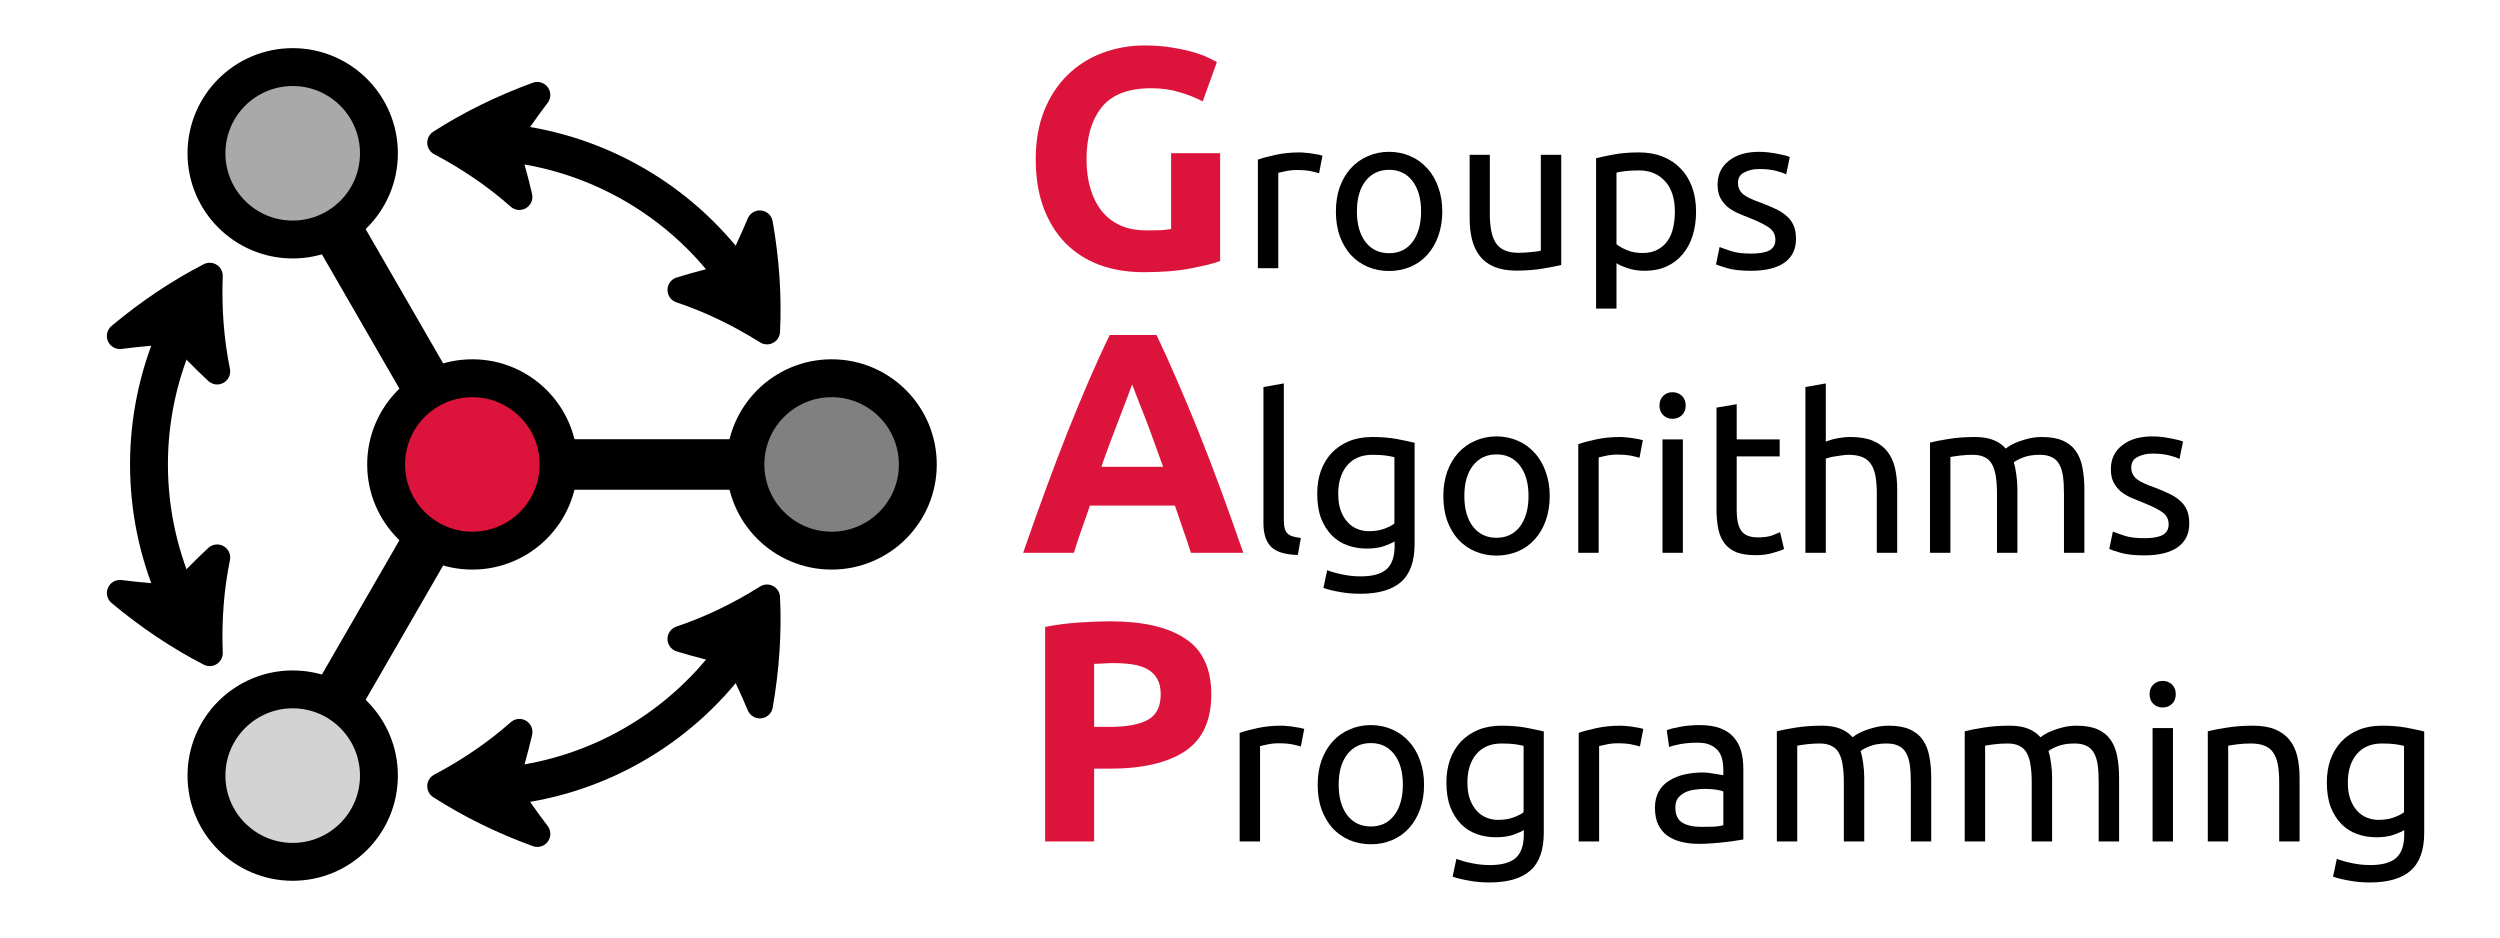
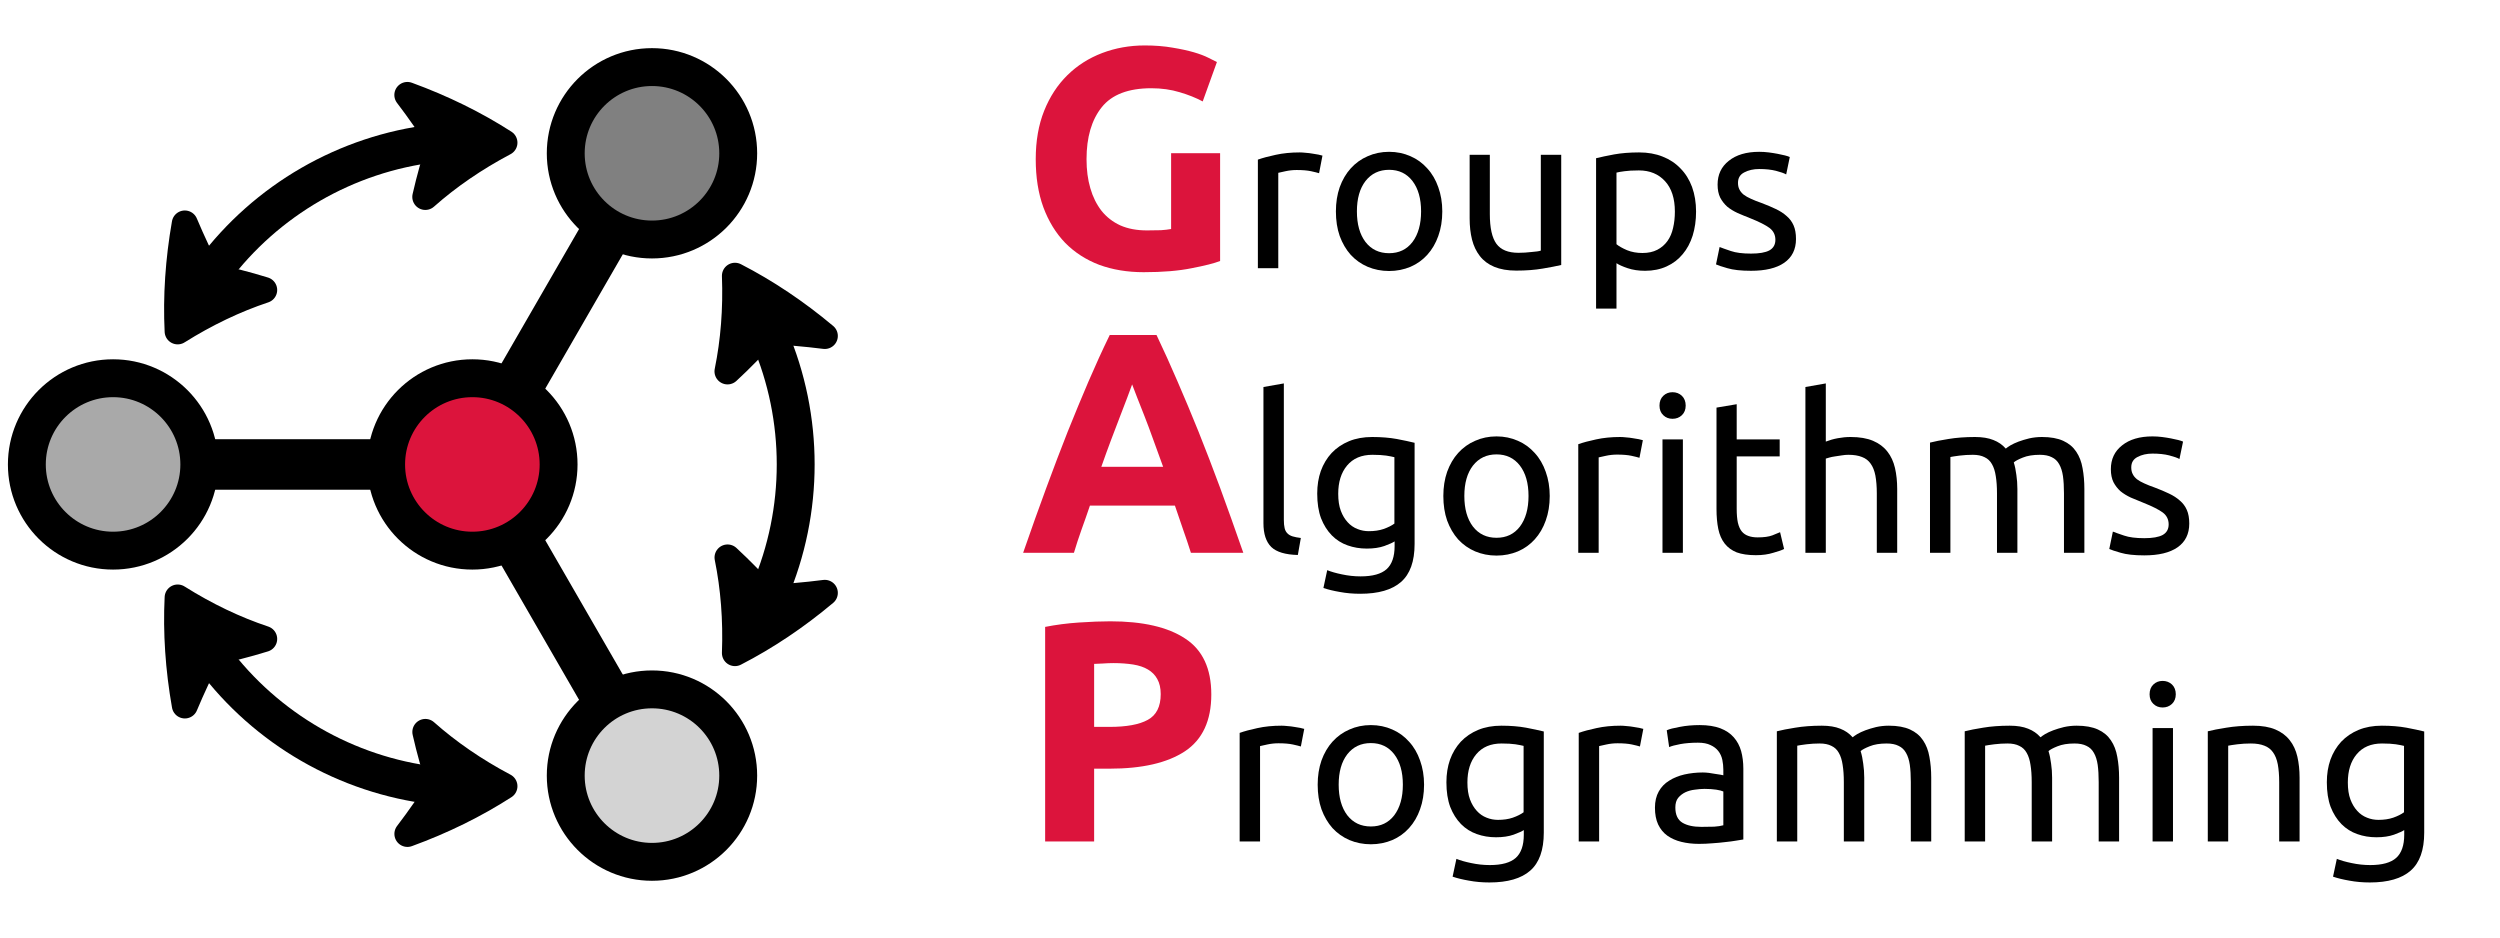
<svg xmlns="http://www.w3.org/2000/svg" xmlns:xlink="http://www.w3.org/1999/xlink" width="195.349pt" height="73.288pt" viewBox="0 0 195.349 73.288">
  <defs>
    <g>
      <g id="glyph-0-0">
        <path d="M 10.266 -14.062 C 8.473 -14.062 7.18 -13.566 6.391 -12.578 C 5.598 -11.586 5.203 -10.234 5.203 -8.516 C 5.203 -7.68 5.301 -6.926 5.5 -6.25 C 5.695 -5.57 5.988 -4.984 6.375 -4.484 C 6.77 -3.992 7.258 -3.613 7.844 -3.344 C 8.438 -3.082 9.129 -2.953 9.922 -2.953 C 10.348 -2.953 10.711 -2.957 11.016 -2.969 C 11.316 -2.988 11.582 -3.02 11.812 -3.062 L 11.812 -8.984 L 15.641 -8.984 L 15.641 -0.562 C 15.18 -0.383 14.441 -0.195 13.422 0 C 12.41 0.207 11.16 0.312 9.672 0.312 C 8.391 0.312 7.227 0.117 6.188 -0.266 C 5.156 -0.66 4.27 -1.234 3.531 -1.984 C 2.801 -2.742 2.234 -3.672 1.828 -4.766 C 1.43 -5.859 1.234 -7.109 1.234 -8.516 C 1.234 -9.941 1.453 -11.203 1.891 -12.297 C 2.328 -13.391 2.93 -14.316 3.703 -15.078 C 4.473 -15.836 5.379 -16.414 6.422 -16.812 C 7.461 -17.207 8.57 -17.406 9.75 -17.406 C 10.551 -17.406 11.273 -17.348 11.922 -17.234 C 12.566 -17.129 13.117 -17.008 13.578 -16.875 C 14.047 -16.738 14.43 -16.594 14.734 -16.438 C 15.035 -16.289 15.254 -16.18 15.391 -16.109 L 14.281 -13.031 C 13.758 -13.312 13.16 -13.551 12.484 -13.75 C 11.805 -13.957 11.066 -14.062 10.266 -14.062 Z M 10.266 -14.062 " />
      </g>
      <g id="glyph-0-1">
        <path d="M 13.359 0 C 13.172 -0.594 12.969 -1.195 12.75 -1.812 C 12.531 -2.438 12.316 -3.062 12.109 -3.688 L 5.469 -3.688 C 5.258 -3.062 5.039 -2.438 4.812 -1.812 C 4.594 -1.195 4.395 -0.594 4.219 0 L 0.25 0 C 0.883 -1.832 1.488 -3.523 2.062 -5.078 C 2.633 -6.629 3.191 -8.094 3.734 -9.469 C 4.285 -10.844 4.828 -12.148 5.359 -13.391 C 5.891 -14.629 6.441 -15.836 7.016 -17.016 L 10.672 -17.016 C 11.234 -15.836 11.781 -14.629 12.312 -13.391 C 12.852 -12.148 13.398 -10.844 13.953 -9.469 C 14.504 -8.094 15.066 -6.629 15.641 -5.078 C 16.211 -3.523 16.816 -1.832 17.453 0 Z M 8.766 -13.156 C 8.68 -12.906 8.555 -12.566 8.391 -12.141 C 8.234 -11.723 8.047 -11.234 7.828 -10.672 C 7.617 -10.117 7.383 -9.504 7.125 -8.828 C 6.875 -8.16 6.617 -7.457 6.359 -6.719 L 11.188 -6.719 C 10.926 -7.457 10.672 -8.16 10.422 -8.828 C 10.18 -9.504 9.953 -10.117 9.734 -10.672 C 9.516 -11.234 9.32 -11.723 9.156 -12.141 C 8.988 -12.566 8.859 -12.906 8.766 -13.156 Z M 8.766 -13.156 " />
      </g>
      <g id="glyph-0-2">
        <path d="M 7.062 -17.203 C 9.602 -17.203 11.551 -16.754 12.906 -15.859 C 14.27 -14.973 14.953 -13.516 14.953 -11.484 C 14.953 -9.441 14.266 -7.961 12.891 -7.047 C 11.516 -6.141 9.551 -5.688 7 -5.688 L 5.797 -5.688 L 5.797 0 L 1.969 0 L 1.969 -16.766 C 2.801 -16.93 3.68 -17.047 4.609 -17.109 C 5.547 -17.172 6.363 -17.203 7.062 -17.203 Z M 7.312 -13.938 C 7.031 -13.938 6.754 -13.926 6.484 -13.906 C 6.223 -13.895 5.992 -13.883 5.797 -13.875 L 5.797 -8.953 L 7 -8.953 C 8.32 -8.953 9.316 -9.133 9.984 -9.5 C 10.66 -9.863 11 -10.535 11 -11.516 C 11 -11.984 10.91 -12.375 10.734 -12.688 C 10.566 -13 10.32 -13.25 10 -13.438 C 9.688 -13.625 9.301 -13.754 8.844 -13.828 C 8.383 -13.898 7.875 -13.938 7.312 -13.938 Z M 7.312 -13.938 " />
      </g>
      <g id="glyph-1-0">
        <path d="M 4.641 -9.047 C 4.773 -9.047 4.93 -9.035 5.109 -9.016 C 5.285 -9.004 5.457 -8.984 5.625 -8.953 C 5.789 -8.93 5.945 -8.906 6.094 -8.875 C 6.238 -8.844 6.344 -8.816 6.406 -8.797 L 6.141 -7.422 C 6.016 -7.461 5.805 -7.516 5.516 -7.578 C 5.223 -7.641 4.848 -7.672 4.391 -7.672 C 4.098 -7.672 3.805 -7.641 3.516 -7.578 C 3.223 -7.516 3.035 -7.473 2.953 -7.453 L 2.953 0 L 1.359 0 L 1.359 -8.484 C 1.734 -8.617 2.195 -8.742 2.75 -8.859 C 3.312 -8.984 3.941 -9.047 4.641 -9.047 Z M 4.641 -9.047 " />
      </g>
      <g id="glyph-1-1">
        <path d="M 9.188 -4.438 C 9.188 -3.727 9.082 -3.086 8.875 -2.516 C 8.676 -1.953 8.391 -1.461 8.016 -1.047 C 7.648 -0.641 7.211 -0.328 6.703 -0.109 C 6.191 0.105 5.633 0.219 5.031 0.219 C 4.426 0.219 3.867 0.105 3.359 -0.109 C 2.848 -0.328 2.406 -0.641 2.031 -1.047 C 1.664 -1.461 1.379 -1.953 1.172 -2.516 C 0.973 -3.086 0.875 -3.727 0.875 -4.438 C 0.875 -5.125 0.973 -5.754 1.172 -6.328 C 1.379 -6.898 1.664 -7.391 2.031 -7.797 C 2.406 -8.211 2.848 -8.531 3.359 -8.75 C 3.867 -8.977 4.426 -9.094 5.031 -9.094 C 5.633 -9.094 6.191 -8.977 6.703 -8.75 C 7.211 -8.531 7.648 -8.211 8.016 -7.797 C 8.391 -7.391 8.676 -6.898 8.875 -6.328 C 9.082 -5.754 9.188 -5.125 9.188 -4.438 Z M 7.531 -4.438 C 7.531 -5.438 7.305 -6.227 6.859 -6.812 C 6.41 -7.395 5.801 -7.688 5.031 -7.688 C 4.258 -7.688 3.645 -7.395 3.188 -6.812 C 2.738 -6.227 2.516 -5.438 2.516 -4.438 C 2.516 -3.438 2.738 -2.641 3.188 -2.047 C 3.645 -1.461 4.258 -1.172 5.031 -1.172 C 5.801 -1.172 6.41 -1.461 6.859 -2.047 C 7.305 -2.641 7.531 -3.438 7.531 -4.438 Z M 7.531 -4.438 " />
      </g>
      <g id="glyph-1-2">
        <path d="M 8.422 -0.25 C 8.055 -0.164 7.57 -0.07 6.969 0.031 C 6.375 0.133 5.688 0.188 4.906 0.188 C 4.227 0.188 3.656 0.086 3.188 -0.109 C 2.719 -0.305 2.344 -0.586 2.062 -0.953 C 1.781 -1.316 1.578 -1.742 1.453 -2.234 C 1.328 -2.734 1.266 -3.285 1.266 -3.891 L 1.266 -8.859 L 2.844 -8.859 L 2.844 -4.234 C 2.844 -3.148 3.016 -2.375 3.359 -1.906 C 3.703 -1.438 4.273 -1.203 5.078 -1.203 C 5.242 -1.203 5.414 -1.207 5.594 -1.219 C 5.781 -1.238 5.953 -1.254 6.109 -1.266 C 6.273 -1.285 6.422 -1.301 6.547 -1.312 C 6.68 -1.332 6.773 -1.352 6.828 -1.375 L 6.828 -8.859 L 8.422 -8.859 Z M 8.422 -0.25 " />
      </g>
      <g id="glyph-1-3">
        <path d="M 7.516 -4.422 C 7.516 -5.453 7.258 -6.242 6.75 -6.797 C 6.238 -7.359 5.555 -7.641 4.703 -7.641 C 4.223 -7.641 3.848 -7.617 3.578 -7.578 C 3.316 -7.547 3.109 -7.508 2.953 -7.469 L 2.953 -1.875 C 3.141 -1.719 3.414 -1.562 3.781 -1.406 C 4.145 -1.258 4.547 -1.188 4.984 -1.188 C 5.43 -1.188 5.816 -1.27 6.141 -1.438 C 6.461 -1.602 6.727 -1.832 6.938 -2.125 C 7.145 -2.414 7.289 -2.754 7.375 -3.141 C 7.469 -3.535 7.516 -3.961 7.516 -4.422 Z M 9.172 -4.422 C 9.172 -3.742 9.082 -3.117 8.906 -2.547 C 8.727 -1.984 8.469 -1.5 8.125 -1.094 C 7.789 -0.688 7.375 -0.367 6.875 -0.141 C 6.383 0.086 5.82 0.203 5.188 0.203 C 4.676 0.203 4.223 0.133 3.828 0 C 3.43 -0.133 3.141 -0.266 2.953 -0.391 L 2.953 3.156 L 1.359 3.156 L 1.359 -8.594 C 1.734 -8.688 2.203 -8.785 2.766 -8.891 C 3.328 -8.992 3.977 -9.047 4.719 -9.047 C 5.406 -9.047 6.02 -8.938 6.562 -8.719 C 7.102 -8.508 7.566 -8.203 7.953 -7.797 C 8.348 -7.398 8.648 -6.914 8.859 -6.344 C 9.066 -5.77 9.172 -5.129 9.172 -4.422 Z M 9.172 -4.422 " />
      </g>
      <g id="glyph-1-4">
        <path d="M 3.422 -1.141 C 4.066 -1.141 4.547 -1.223 4.859 -1.391 C 5.172 -1.566 5.328 -1.844 5.328 -2.219 C 5.328 -2.602 5.176 -2.91 4.875 -3.141 C 4.57 -3.367 4.066 -3.625 3.359 -3.906 C 3.016 -4.039 2.688 -4.176 2.375 -4.312 C 2.062 -4.457 1.789 -4.625 1.562 -4.812 C 1.344 -5.008 1.16 -5.242 1.016 -5.516 C 0.879 -5.797 0.812 -6.133 0.812 -6.531 C 0.812 -7.312 1.102 -7.93 1.688 -8.391 C 2.27 -8.859 3.062 -9.094 4.062 -9.094 C 4.312 -9.094 4.562 -9.078 4.812 -9.047 C 5.062 -9.016 5.289 -8.977 5.5 -8.938 C 5.719 -8.895 5.91 -8.852 6.078 -8.812 C 6.242 -8.77 6.367 -8.727 6.453 -8.688 L 6.172 -7.328 C 6.004 -7.422 5.738 -7.516 5.375 -7.609 C 5.008 -7.703 4.57 -7.75 4.062 -7.75 C 3.613 -7.75 3.223 -7.66 2.891 -7.484 C 2.566 -7.316 2.406 -7.047 2.406 -6.672 C 2.406 -6.473 2.441 -6.301 2.516 -6.156 C 2.586 -6.008 2.695 -5.875 2.844 -5.75 C 3 -5.633 3.191 -5.523 3.422 -5.422 C 3.648 -5.316 3.926 -5.207 4.25 -5.094 C 4.664 -4.938 5.035 -4.781 5.359 -4.625 C 5.691 -4.469 5.973 -4.285 6.203 -4.078 C 6.441 -3.879 6.625 -3.633 6.75 -3.344 C 6.875 -3.062 6.938 -2.707 6.938 -2.281 C 6.938 -1.469 6.629 -0.848 6.016 -0.422 C 5.41 -0.004 4.547 0.203 3.422 0.203 C 2.641 0.203 2.023 0.133 1.578 0 C 1.141 -0.125 0.844 -0.223 0.688 -0.297 L 0.969 -1.656 C 1.156 -1.582 1.445 -1.477 1.844 -1.344 C 2.238 -1.207 2.766 -1.141 3.422 -1.141 Z M 3.422 -1.141 " />
      </g>
      <g id="glyph-1-5">
        <path d="M 4.016 0.172 C 3.047 0.148 2.352 -0.055 1.938 -0.453 C 1.531 -0.859 1.328 -1.477 1.328 -2.312 L 1.328 -12.953 L 2.922 -13.234 L 2.922 -2.578 C 2.922 -2.316 2.941 -2.098 2.984 -1.922 C 3.023 -1.754 3.098 -1.617 3.203 -1.516 C 3.305 -1.41 3.441 -1.332 3.609 -1.281 C 3.785 -1.227 4 -1.188 4.25 -1.156 Z M 4.016 0.172 " />
      </g>
      <g id="glyph-1-6">
        <path d="M 6.922 -0.891 C 6.785 -0.797 6.52 -0.676 6.125 -0.531 C 5.738 -0.395 5.281 -0.328 4.75 -0.328 C 4.219 -0.328 3.719 -0.41 3.25 -0.578 C 2.781 -0.742 2.367 -1.004 2.016 -1.359 C 1.66 -1.723 1.379 -2.172 1.172 -2.703 C 0.973 -3.242 0.875 -3.883 0.875 -4.625 C 0.875 -5.27 0.969 -5.859 1.156 -6.391 C 1.352 -6.93 1.633 -7.398 2 -7.797 C 2.375 -8.191 2.828 -8.5 3.359 -8.719 C 3.891 -8.938 4.492 -9.047 5.172 -9.047 C 5.898 -9.047 6.539 -8.992 7.094 -8.891 C 7.645 -8.785 8.109 -8.688 8.484 -8.594 L 8.484 -0.688 C 8.484 0.676 8.129 1.664 7.422 2.281 C 6.723 2.895 5.66 3.203 4.234 3.203 C 3.672 3.203 3.141 3.156 2.641 3.062 C 2.148 2.977 1.723 2.875 1.359 2.75 L 1.656 1.359 C 1.969 1.484 2.352 1.594 2.812 1.688 C 3.281 1.789 3.766 1.844 4.266 1.844 C 5.203 1.844 5.879 1.656 6.297 1.281 C 6.711 0.906 6.922 0.305 6.922 -0.516 Z M 6.906 -7.469 C 6.75 -7.508 6.535 -7.551 6.266 -7.594 C 5.992 -7.633 5.633 -7.656 5.188 -7.656 C 4.332 -7.656 3.672 -7.375 3.203 -6.812 C 2.742 -6.258 2.516 -5.523 2.516 -4.609 C 2.516 -4.086 2.582 -3.645 2.719 -3.281 C 2.852 -2.926 3.031 -2.629 3.25 -2.391 C 3.469 -2.148 3.723 -1.973 4.016 -1.859 C 4.305 -1.742 4.602 -1.688 4.906 -1.688 C 5.332 -1.688 5.719 -1.742 6.062 -1.859 C 6.414 -1.984 6.695 -2.125 6.906 -2.281 Z M 6.906 -7.469 " />
      </g>
      <g id="glyph-1-7">
        <path d="M 2.953 0 L 1.359 0 L 1.359 -8.859 L 2.953 -8.859 Z M 2.141 -10.469 C 1.859 -10.469 1.617 -10.562 1.422 -10.75 C 1.223 -10.938 1.125 -11.188 1.125 -11.5 C 1.125 -11.82 1.223 -12.078 1.422 -12.266 C 1.617 -12.453 1.859 -12.547 2.141 -12.547 C 2.43 -12.547 2.676 -12.453 2.875 -12.266 C 3.07 -12.078 3.172 -11.82 3.172 -11.5 C 3.172 -11.188 3.07 -10.938 2.875 -10.75 C 2.676 -10.562 2.43 -10.469 2.141 -10.469 Z M 2.141 -10.469 " />
      </g>
      <g id="glyph-1-8">
        <path d="M 2.844 -8.859 L 6.203 -8.859 L 6.203 -7.531 L 2.844 -7.531 L 2.844 -3.438 C 2.844 -3 2.875 -2.633 2.938 -2.344 C 3.008 -2.051 3.113 -1.82 3.25 -1.656 C 3.383 -1.5 3.555 -1.383 3.766 -1.312 C 3.973 -1.238 4.211 -1.203 4.484 -1.203 C 4.961 -1.203 5.344 -1.254 5.625 -1.359 C 5.914 -1.473 6.117 -1.555 6.234 -1.609 L 6.547 -0.297 C 6.391 -0.211 6.109 -0.113 5.703 0 C 5.305 0.125 4.852 0.188 4.344 0.188 C 3.738 0.188 3.238 0.113 2.844 -0.031 C 2.457 -0.188 2.145 -0.414 1.906 -0.719 C 1.664 -1.031 1.5 -1.41 1.406 -1.859 C 1.312 -2.316 1.266 -2.836 1.266 -3.422 L 1.266 -11.344 L 2.844 -11.609 Z M 2.844 -8.859 " />
      </g>
      <g id="glyph-1-9">
        <path d="M 1.359 0 L 1.359 -12.953 L 2.953 -13.234 L 2.953 -8.688 C 3.242 -8.801 3.555 -8.891 3.891 -8.953 C 4.223 -9.016 4.555 -9.047 4.891 -9.047 C 5.598 -9.047 6.18 -8.945 6.641 -8.75 C 7.109 -8.551 7.484 -8.27 7.766 -7.906 C 8.047 -7.551 8.242 -7.125 8.359 -6.625 C 8.473 -6.125 8.531 -5.578 8.531 -4.984 L 8.531 0 L 6.938 0 L 6.938 -4.641 C 6.938 -5.18 6.898 -5.645 6.828 -6.031 C 6.754 -6.414 6.629 -6.727 6.453 -6.969 C 6.285 -7.207 6.062 -7.379 5.781 -7.484 C 5.5 -7.598 5.145 -7.656 4.719 -7.656 C 4.551 -7.656 4.375 -7.641 4.188 -7.609 C 4.008 -7.586 3.836 -7.562 3.672 -7.531 C 3.504 -7.508 3.352 -7.477 3.219 -7.438 C 3.094 -7.406 3.004 -7.379 2.953 -7.359 L 2.953 0 Z M 1.359 0 " />
      </g>
      <g id="glyph-1-10">
        <path d="M 1.359 -8.609 C 1.723 -8.703 2.203 -8.797 2.797 -8.891 C 3.398 -8.992 4.094 -9.047 4.875 -9.047 C 5.445 -9.047 5.926 -8.969 6.312 -8.812 C 6.695 -8.664 7.02 -8.441 7.281 -8.141 C 7.352 -8.203 7.473 -8.285 7.641 -8.391 C 7.816 -8.492 8.031 -8.594 8.281 -8.688 C 8.531 -8.781 8.805 -8.863 9.109 -8.938 C 9.422 -9.008 9.754 -9.047 10.109 -9.047 C 10.785 -9.047 11.336 -8.945 11.766 -8.75 C 12.203 -8.551 12.539 -8.27 12.781 -7.906 C 13.031 -7.539 13.195 -7.109 13.281 -6.609 C 13.375 -6.109 13.422 -5.566 13.422 -4.984 L 13.422 0 L 11.828 0 L 11.828 -4.641 C 11.828 -5.16 11.801 -5.609 11.75 -5.984 C 11.695 -6.359 11.598 -6.672 11.453 -6.922 C 11.316 -7.172 11.125 -7.352 10.875 -7.469 C 10.633 -7.594 10.32 -7.656 9.938 -7.656 C 9.406 -7.656 8.961 -7.582 8.609 -7.438 C 8.266 -7.301 8.031 -7.176 7.906 -7.062 C 8 -6.758 8.066 -6.43 8.109 -6.078 C 8.16 -5.734 8.188 -5.367 8.188 -4.984 L 8.188 0 L 6.594 0 L 6.594 -4.641 C 6.594 -5.16 6.562 -5.609 6.5 -5.984 C 6.445 -6.359 6.348 -6.672 6.203 -6.922 C 6.066 -7.172 5.875 -7.352 5.625 -7.469 C 5.383 -7.594 5.078 -7.656 4.703 -7.656 C 4.547 -7.656 4.375 -7.648 4.188 -7.641 C 4.008 -7.629 3.836 -7.613 3.672 -7.594 C 3.504 -7.57 3.352 -7.551 3.219 -7.531 C 3.082 -7.508 2.992 -7.492 2.953 -7.484 L 2.953 0 L 1.359 0 Z M 1.359 -8.609 " />
      </g>
      <g id="glyph-1-11">
        <path d="M 4.359 -1.141 C 4.734 -1.141 5.066 -1.145 5.359 -1.156 C 5.648 -1.176 5.891 -1.211 6.078 -1.266 L 6.078 -3.906 C 5.973 -3.957 5.789 -4.004 5.531 -4.047 C 5.27 -4.086 4.961 -4.109 4.609 -4.109 C 4.367 -4.109 4.113 -4.086 3.844 -4.047 C 3.57 -4.016 3.328 -3.945 3.109 -3.844 C 2.891 -3.738 2.703 -3.594 2.547 -3.406 C 2.398 -3.219 2.328 -2.969 2.328 -2.656 C 2.328 -2.094 2.508 -1.695 2.875 -1.469 C 3.238 -1.25 3.734 -1.141 4.359 -1.141 Z M 4.234 -9.094 C 4.867 -9.094 5.406 -9.008 5.844 -8.844 C 6.281 -8.676 6.629 -8.441 6.891 -8.141 C 7.16 -7.836 7.352 -7.477 7.469 -7.062 C 7.582 -6.645 7.641 -6.188 7.641 -5.688 L 7.641 -0.156 C 7.504 -0.133 7.312 -0.102 7.062 -0.062 C 6.82 -0.02 6.547 0.016 6.234 0.047 C 5.93 0.086 5.598 0.117 5.234 0.141 C 4.879 0.172 4.523 0.188 4.172 0.188 C 3.672 0.188 3.211 0.133 2.797 0.031 C 2.379 -0.07 2.016 -0.234 1.703 -0.453 C 1.398 -0.672 1.16 -0.961 0.984 -1.328 C 0.816 -1.691 0.734 -2.129 0.734 -2.641 C 0.734 -3.129 0.832 -3.551 1.031 -3.906 C 1.227 -4.258 1.5 -4.539 1.844 -4.75 C 2.188 -4.969 2.582 -5.129 3.031 -5.234 C 3.488 -5.336 3.969 -5.391 4.469 -5.391 C 4.625 -5.391 4.785 -5.379 4.953 -5.359 C 5.129 -5.336 5.289 -5.312 5.438 -5.281 C 5.594 -5.258 5.727 -5.238 5.844 -5.219 C 5.957 -5.195 6.035 -5.18 6.078 -5.172 L 6.078 -5.609 C 6.078 -5.867 6.051 -6.125 6 -6.375 C 5.945 -6.633 5.844 -6.863 5.688 -7.062 C 5.539 -7.258 5.336 -7.414 5.078 -7.531 C 4.828 -7.656 4.5 -7.719 4.094 -7.719 C 3.57 -7.719 3.113 -7.68 2.719 -7.609 C 2.32 -7.535 2.031 -7.457 1.844 -7.375 L 1.656 -8.688 C 1.852 -8.781 2.191 -8.867 2.672 -8.953 C 3.148 -9.047 3.672 -9.094 4.234 -9.094 Z M 4.234 -9.094 " />
      </g>
      <g id="glyph-1-12">
        <path d="M 1.359 -8.609 C 1.723 -8.703 2.207 -8.797 2.812 -8.891 C 3.414 -8.992 4.109 -9.047 4.891 -9.047 C 5.598 -9.047 6.18 -8.945 6.641 -8.75 C 7.109 -8.551 7.484 -8.27 7.766 -7.906 C 8.047 -7.551 8.242 -7.125 8.359 -6.625 C 8.473 -6.125 8.531 -5.578 8.531 -4.984 L 8.531 0 L 6.938 0 L 6.938 -4.641 C 6.938 -5.18 6.898 -5.645 6.828 -6.031 C 6.754 -6.414 6.629 -6.727 6.453 -6.969 C 6.285 -7.207 6.062 -7.379 5.781 -7.484 C 5.5 -7.598 5.145 -7.656 4.719 -7.656 C 4.551 -7.656 4.375 -7.648 4.188 -7.641 C 4.008 -7.629 3.836 -7.613 3.672 -7.594 C 3.504 -7.57 3.352 -7.551 3.219 -7.531 C 3.094 -7.508 3.004 -7.492 2.953 -7.484 L 2.953 0 L 1.359 0 Z M 1.359 -8.609 " />
      </g>
    </g>
    <clipPath id="clip-0">
-       <path clip-rule="nonzero" d="M 0.617 0 L 90 0 L 90 72.582 L 0.617 72.582 Z M 0.617 0 " />
+       <path clip-rule="nonzero" d="M 0.617 0 L 104 0 L 104 72.582 L 0.617 72.582 Z M 0.617 0 " />
    </clipPath>
    <clipPath id="clip-1">
+       <path clip-rule="nonzero" d="M 0.617 0 L 104 0 L 104 72.582 L 0.617 72.582 Z M 0.617 0 " />
+     </clipPath>
+     <clipPath id="clip-2">
      <path clip-rule="nonzero" d="M 0.617 0 L 86 0 L 86 72.582 L 0.617 72.582 Z M 0.617 0 " />
    </clipPath>
-     <clipPath id="clip-2">
-       <path clip-rule="nonzero" d="M 16 0 L 114 0 L 114 72.582 L 16 72.582 Z M 16 0 " />
-     </clipPath>
    <clipPath id="clip-3">
-       <path clip-rule="nonzero" d="M 0.617 0 L 72 0 L 72 61 L 0.617 61 Z M 0.617 0 " />
+       <path clip-rule="nonzero" d="M 0.617 0 L 58 0 L 58 72.582 L 0.617 72.582 Z M 0.617 0 " />
    </clipPath>
    <clipPath id="clip-4">
-       <path clip-rule="nonzero" d="M 0.617 12 L 72 12 L 72 72.582 L 0.617 72.582 Z M 0.617 12 " />
+       <path clip-rule="nonzero" d="M 2 12 L 100 12 L 100 72.582 L 2 72.582 Z M 2 12 " />
    </clipPath>
    <clipPath id="clip-5">
-       <path clip-rule="nonzero" d="M 0.617 0 L 100 0 L 100 64 L 0.617 64 Z M 0.617 0 " />
+       <path clip-rule="nonzero" d="M 0.617 0 L 76 0 L 76 64 L 0.617 64 Z M 0.617 0 " />
    </clipPath>
    <clipPath id="clip-6">
-       <path clip-rule="nonzero" d="M 0.617 0 L 56 0 L 56 72.582 L 0.617 72.582 Z M 0.617 0 " />
+       <path clip-rule="nonzero" d="M 0.617 9 L 76 9 L 76 72.582 L 0.617 72.582 Z M 0.617 9 " />
    </clipPath>
    <clipPath id="clip-7">
-       <path clip-rule="nonzero" d="M 0.617 9 L 100 9 L 100 72.582 L 0.617 72.582 Z M 0.617 9 " />
+       <path clip-rule="nonzero" d="M 18 0 L 105 0 L 105 72.582 L 18 72.582 Z M 18 0 " />
    </clipPath>
  </defs>
-   <path fill="none" stroke-width="3.985" stroke-linecap="butt" stroke-linejoin="miter" stroke="rgb(0%, 0%, 0%)" stroke-opacity="1" stroke-miterlimit="10" d="M 5.669 -0.002 L 22.677 -0.002 " transform="matrix(0.990378, 0, 0, -0.990378, 36.90884, 36.29142)" />
  <g clip-path="url(#clip-0)">
-     <path fill="none" stroke-width="3.985" stroke-linecap="butt" stroke-linejoin="miter" stroke="rgb(0%, 0%, 0%)" stroke-opacity="1" stroke-miterlimit="10" d="M -2.835 4.909 L -11.338 19.641 " transform="matrix(0.990378, 0, 0, -0.990378, 36.90884, 36.29142)" />
-     <path fill="none" stroke-width="3.985" stroke-linecap="butt" stroke-linejoin="miter" stroke="rgb(0%, 0%, 0%)" stroke-opacity="1" stroke-miterlimit="10" d="M -2.835 -4.908 L -11.338 -19.64 " transform="matrix(0.990378, 0, 0, -0.990378, 36.90884, 36.29142)" />
+     <path fill="none" stroke-width="3.985" stroke-linecap="butt" stroke-linejoin="miter" stroke="rgb(0%, 0%, 0%)" stroke-opacity="1" stroke-miterlimit="10" d="M 2.833 4.909 L 11.337 19.641 " transform="matrix(0.990378, 0, 0, -0.990378, 36.90884, 36.29142)" />
+   </g>
+   <path fill="none" stroke-width="3.985" stroke-linecap="butt" stroke-linejoin="miter" stroke="rgb(0%, 0%, 0%)" stroke-opacity="1" stroke-miterlimit="10" d="M -5.67 -0.002 L -22.678 -0.002 " transform="matrix(0.990378, 0, 0, -0.990378, 36.90884, 36.29142)" />
+   <g clip-path="url(#clip-1)">
+     <path fill="none" stroke-width="3.985" stroke-linecap="butt" stroke-linejoin="miter" stroke="rgb(0%, 0%, 0%)" stroke-opacity="1" stroke-miterlimit="10" d="M 2.833 -4.908 L 11.337 -19.64 " transform="matrix(0.990378, 0, 0, -0.990378, 36.90884, 36.29142)" />
  </g>
  <path fill-rule="nonzero" fill="rgb(86.4%, 7.999%, 23.499%)" fill-opacity="1" d="M 43.648 36.293 C 43.648 32.57 40.629 29.555 36.91 29.555 C 33.188 29.555 30.172 32.57 30.172 36.293 C 30.172 40.012 33.188 43.027 36.91 43.027 C 40.629 43.027 43.648 40.012 43.648 36.293 Z M 43.648 36.293 " />
-   <g clip-path="url(#clip-1)">
+   <g clip-path="url(#clip-2)">
    <path fill="none" stroke-width="2.989" stroke-linecap="butt" stroke-linejoin="miter" stroke="rgb(0%, 0%, 0%)" stroke-opacity="1" stroke-miterlimit="10" d="M 6.805 -0.002 C 6.805 3.757 3.756 6.802 0.001 6.802 C -3.757 6.802 -6.802 3.757 -6.802 -0.002 C -6.802 -3.756 -3.757 -6.801 0.001 -6.801 C 3.756 -6.801 6.805 -3.756 6.805 -0.002 Z M 6.805 -0.002 " transform="matrix(0.990378, 0, 0, -0.990378, 36.90884, 36.29142)" />
  </g>
-   <path fill-rule="nonzero" fill="rgb(50%, 50%, 50%)" fill-opacity="1" d="M 71.719 36.293 C 71.719 32.57 68.703 29.555 64.984 29.555 C 61.262 29.555 58.246 32.57 58.246 36.293 C 58.246 40.012 61.262 43.027 64.984 43.027 C 68.703 43.027 71.719 40.012 71.719 36.293 Z M 71.719 36.293 " />
-   <g clip-path="url(#clip-2)">
-     <path fill="none" stroke-width="2.989" stroke-linecap="butt" stroke-linejoin="miter" stroke="rgb(0%, 0%, 0%)" stroke-opacity="1" stroke-miterlimit="10" d="M 35.148 -0.002 C 35.148 3.757 32.103 6.802 28.348 6.802 C 24.589 6.802 21.545 3.757 21.545 -0.002 C 21.545 -3.756 24.589 -6.801 28.348 -6.801 C 32.103 -6.801 35.148 -3.756 35.148 -0.002 Z M 35.148 -0.002 " transform="matrix(0.990378, 0, 0, -0.990378, 36.90884, 36.29142)" />
+   <path fill-rule="nonzero" fill="rgb(50%, 50%, 50%)" fill-opacity="1" stroke-width="2.989" stroke-linecap="butt" stroke-linejoin="miter" stroke="rgb(0%, 0%, 0%)" stroke-opacity="1" stroke-miterlimit="10" d="M 20.977 24.547 C 20.977 28.306 17.932 31.351 14.173 31.351 C 10.418 31.351 7.369 28.306 7.369 24.547 C 7.369 20.792 10.418 17.747 14.173 17.747 C 17.932 17.747 20.977 20.792 20.977 24.547 Z M 20.977 24.547 " transform="matrix(0.990378, 0, 0, -0.990378, 36.90884, 36.29142)" />
+   <path fill-rule="nonzero" fill="rgb(66.399%, 66.399%, 66.399%)" fill-opacity="1" d="M 15.574 36.293 C 15.574 32.57 12.555 29.555 8.836 29.555 C 5.113 29.555 2.098 32.57 2.098 36.293 C 2.098 40.012 5.113 43.027 8.836 43.027 C 12.555 43.027 15.574 40.012 15.574 36.293 Z M 15.574 36.293 " />
+   <g clip-path="url(#clip-3)">
+     <path fill="none" stroke-width="2.989" stroke-linecap="butt" stroke-linejoin="miter" stroke="rgb(0%, 0%, 0%)" stroke-opacity="1" stroke-miterlimit="10" d="M -21.542 -0.002 C -21.542 3.757 -24.591 6.802 -28.346 6.802 C -32.104 6.802 -35.149 3.757 -35.149 -0.002 C -35.149 -3.756 -32.104 -6.801 -28.346 -6.801 C -24.591 -6.801 -21.542 -3.756 -21.542 -0.002 Z M -21.542 -0.002 " transform="matrix(0.990378, 0, 0, -0.990378, 36.90884, 36.29142)" />
  </g>
-   <path fill-rule="nonzero" fill="rgb(66.399%, 66.399%, 66.399%)" fill-opacity="1" d="M 29.609 11.98 C 29.609 8.258 26.594 5.242 22.871 5.242 C 19.152 5.242 16.133 8.258 16.133 11.98 C 16.133 15.699 19.152 18.715 22.871 18.715 C 26.594 18.715 29.609 15.699 29.609 11.98 Z M 29.609 11.98 " />
-   <g clip-path="url(#clip-3)">
-     <path fill="none" stroke-width="2.989" stroke-linecap="butt" stroke-linejoin="miter" stroke="rgb(0%, 0%, 0%)" stroke-opacity="1" stroke-miterlimit="10" d="M -7.37 24.547 C -7.37 28.306 -10.415 31.351 -14.174 31.351 C -17.929 31.351 -20.978 28.306 -20.978 24.547 C -20.978 20.792 -17.929 17.747 -14.174 17.747 C -10.415 17.747 -7.37 20.792 -7.37 24.547 Z M -7.37 24.547 " transform="matrix(0.990378, 0, 0, -0.990378, 36.90884, 36.29142)" />
-   </g>
-   <path fill-rule="nonzero" fill="rgb(82.799%, 82.799%, 82.799%)" fill-opacity="1" d="M 29.609 60.605 C 29.609 56.883 26.594 53.867 22.871 53.867 C 19.152 53.867 16.133 56.883 16.133 60.605 C 16.133 64.324 19.152 67.344 22.871 67.344 C 26.594 67.344 29.609 64.324 29.609 60.605 Z M 29.609 60.605 " />
+   <path fill-rule="nonzero" fill="rgb(82.799%, 82.799%, 82.799%)" fill-opacity="1" d="M 57.684 60.605 C 57.684 56.883 54.668 53.867 50.945 53.867 C 47.227 53.867 44.207 56.883 44.207 60.605 C 44.207 64.324 47.227 67.344 50.945 67.344 C 54.668 67.344 57.684 64.324 57.684 60.605 Z M 57.684 60.605 " />
  <g clip-path="url(#clip-4)">
-     <path fill="none" stroke-width="2.989" stroke-linecap="butt" stroke-linejoin="miter" stroke="rgb(0%, 0%, 0%)" stroke-opacity="1" stroke-miterlimit="10" d="M -7.37 -24.55 C -7.37 -20.791 -10.415 -17.747 -14.174 -17.747 C -17.929 -17.747 -20.978 -20.791 -20.978 -24.55 C -20.978 -28.305 -17.929 -31.354 -14.174 -31.354 C -10.415 -31.354 -7.37 -28.305 -7.37 -24.55 Z M -7.37 -24.55 " transform="matrix(0.990378, 0, 0, -0.990378, 36.90884, 36.29142)" />
+     <path fill="none" stroke-width="2.989" stroke-linecap="butt" stroke-linejoin="miter" stroke="rgb(0%, 0%, 0%)" stroke-opacity="1" stroke-miterlimit="10" d="M 20.977 -24.55 C 20.977 -20.791 17.932 -17.747 14.173 -17.747 C 10.418 -17.747 7.369 -20.791 7.369 -24.55 C 7.369 -28.305 10.418 -31.354 14.173 -31.354 C 17.932 -31.354 20.977 -28.305 20.977 -24.55 Z M 20.977 -24.55 " transform="matrix(0.990378, 0, 0, -0.990378, 36.90884, 36.29142)" />
  </g>
  <g clip-path="url(#clip-5)">
-     <path fill="none" stroke-width="2.989" stroke-linecap="butt" stroke-linejoin="miter" stroke="rgb(0%, 0%, 0%)" stroke-opacity="1" stroke-miterlimit="10" d="M 20.432 15.282 C 16.255 20.867 9.945 24.512 3.019 25.336 " transform="matrix(0.990378, 0, 0, -0.990378, 36.90884, 36.29142)" />
+     <path fill="none" stroke-width="2.989" stroke-linecap="butt" stroke-linejoin="miter" stroke="rgb(0%, 0%, 0%)" stroke-opacity="1" stroke-miterlimit="10" d="M -3.02 25.336 C -9.946 24.512 -16.257 20.867 -20.43 15.282 " transform="matrix(0.990378, 0, 0, -0.990378, 36.90884, 36.29142)" />
  </g>
-   <path fill-rule="nonzero" fill="rgb(0%, 0%, 0%)" fill-opacity="1" stroke-width="2.057" stroke-linecap="butt" stroke-linejoin="round" stroke="rgb(0%, 0%, 0%)" stroke-opacity="1" stroke-miterlimit="10" d="M 23.248 10.502 C 23.383 13.247 23.193 16.103 22.68 19.013 C 22.085 17.594 21.438 16.209 20.736 14.868 C 19.265 14.568 17.829 14.202 16.425 13.768 C 18.72 12.999 21.012 11.906 23.248 10.502 Z M 23.248 10.502 " transform="matrix(0.990378, 0, 0, -0.990378, 36.90884, 36.29142)" />
-   <path fill-rule="nonzero" fill="rgb(0%, 0%, 0%)" fill-opacity="1" stroke-width="2.057" stroke-linecap="butt" stroke-linejoin="round" stroke="rgb(0%, 0%, 0%)" stroke-opacity="1" stroke-miterlimit="10" d="M -2.531 25.387 C -0.196 24.153 1.898 22.713 3.709 21.108 C 3.382 22.54 2.979 23.967 2.51 25.391 C 3.318 26.669 4.19 27.923 5.121 29.15 C 2.348 28.136 -0.22 26.874 -2.531 25.387 Z M -2.531 25.387 " transform="matrix(0.990378, 0, 0, -0.990378, 36.90884, 36.29142)" />
+   <path fill-rule="nonzero" fill="rgb(0%, 0%, 0%)" fill-opacity="1" stroke-width="2.057" stroke-linecap="butt" stroke-linejoin="round" stroke="rgb(0%, 0%, 0%)" stroke-opacity="1" stroke-miterlimit="10" d="M 2.53 25.387 C 0.218 26.874 -2.349 28.136 -5.126 29.15 C -4.191 27.923 -3.32 26.669 -2.511 25.391 C -2.984 23.967 -3.383 22.54 -3.71 21.108 C -1.9 22.713 0.195 24.153 2.53 25.387 Z M 2.53 25.387 " transform="matrix(0.990378, 0, 0, -0.990378, 36.90884, 36.29142)" />
+   <path fill-rule="nonzero" fill="rgb(0%, 0%, 0%)" fill-opacity="1" stroke-width="2.057" stroke-linecap="butt" stroke-linejoin="round" stroke="rgb(0%, 0%, 0%)" stroke-opacity="1" stroke-miterlimit="10" d="M -23.25 10.502 C -21.013 11.906 -18.722 12.999 -16.426 13.764 C -17.83 14.198 -19.266 14.564 -20.733 14.868 C -21.439 16.205 -22.086 17.59 -22.686 19.009 C -23.195 16.103 -23.384 13.247 -23.25 10.502 Z M -23.25 10.502 " transform="matrix(0.990378, 0, 0, -0.990378, 36.90884, 36.29142)" />
  <g clip-path="url(#clip-6)">
-     <path fill="none" stroke-width="2.989" stroke-linecap="butt" stroke-linejoin="miter" stroke="rgb(0%, 0%, 0%)" stroke-opacity="1" stroke-miterlimit="10" d="M -23.451 10.052 C -26.2 3.643 -26.2 -3.642 -23.451 -10.051 " transform="matrix(0.990378, 0, 0, -0.990378, 36.90884, 36.29142)" />
+     <path fill="none" stroke-width="2.989" stroke-linecap="butt" stroke-linejoin="miter" stroke="rgb(0%, 0%, 0%)" stroke-opacity="1" stroke-miterlimit="10" d="M -20.43 -15.281 C -16.253 -20.866 -9.942 -24.511 -3.02 -25.335 " transform="matrix(0.990378, 0, 0, -0.990378, 36.90884, 36.29142)" />
  </g>
-   <path fill-rule="nonzero" fill="rgb(0%, 0%, 0%)" fill-opacity="1" stroke-width="2.057" stroke-linecap="butt" stroke-linejoin="round" stroke="rgb(0%, 0%, 0%)" stroke-opacity="1" stroke-miterlimit="10" d="M -20.721 14.884 C -23.163 13.626 -25.541 12.036 -27.809 10.135 C -26.279 10.332 -24.756 10.462 -23.242 10.522 C -22.248 9.401 -21.211 8.34 -20.134 7.339 C -20.619 9.713 -20.82 12.245 -20.721 14.884 Z M -20.721 14.884 " transform="matrix(0.990378, 0, 0, -0.990378, 36.90884, 36.29142)" />
-   <path fill-rule="nonzero" fill="rgb(0%, 0%, 0%)" fill-opacity="1" stroke-width="2.057" stroke-linecap="butt" stroke-linejoin="round" stroke="rgb(0%, 0%, 0%)" stroke-opacity="1" stroke-miterlimit="10" d="M -20.721 -14.883 C -20.82 -12.244 -20.619 -9.712 -20.134 -7.342 C -21.211 -8.344 -22.248 -9.405 -23.242 -10.521 C -24.756 -10.462 -26.279 -10.335 -27.805 -10.142 C -25.541 -12.035 -23.163 -13.625 -20.721 -14.883 Z M -20.721 -14.883 " transform="matrix(0.990378, 0, 0, -0.990378, 36.90884, 36.29142)" />
+   <path fill-rule="nonzero" fill="rgb(0%, 0%, 0%)" fill-opacity="1" stroke-width="2.057" stroke-linecap="butt" stroke-linejoin="round" stroke="rgb(0%, 0%, 0%)" stroke-opacity="1" stroke-miterlimit="10" d="M -23.25 -10.501 C -23.384 -13.246 -23.195 -16.106 -22.682 -19.013 C -22.086 -17.593 -21.439 -16.208 -20.733 -14.867 C -19.266 -14.567 -17.83 -14.201 -16.426 -13.767 C -18.722 -13.002 -21.013 -11.909 -23.25 -10.501 Z M -23.25 -10.501 " transform="matrix(0.990378, 0, 0, -0.990378, 36.90884, 36.29142)" />
+   <path fill-rule="nonzero" fill="rgb(0%, 0%, 0%)" fill-opacity="1" stroke-width="2.057" stroke-linecap="butt" stroke-linejoin="round" stroke="rgb(0%, 0%, 0%)" stroke-opacity="1" stroke-miterlimit="10" d="M 2.53 -25.386 C 0.195 -24.152 -1.896 -22.712 -3.706 -21.107 C -3.383 -22.539 -2.98 -23.97 -2.507 -25.39 C -3.316 -26.668 -4.187 -27.923 -5.122 -29.149 C -2.349 -28.139 0.218 -26.873 2.53 -25.386 Z M 2.53 -25.386 " transform="matrix(0.990378, 0, 0, -0.990378, 36.90884, 36.29142)" />
  <g clip-path="url(#clip-7)">
-     <path fill="none" stroke-width="2.989" stroke-linecap="butt" stroke-linejoin="miter" stroke="rgb(0%, 0%, 0%)" stroke-opacity="1" stroke-miterlimit="10" d="M 3.019 -25.335 C 9.945 -24.511 16.255 -20.866 20.432 -15.281 " transform="matrix(0.990378, 0, 0, -0.990378, 36.90884, 36.29142)" />
+     <path fill="none" stroke-width="2.989" stroke-linecap="butt" stroke-linejoin="miter" stroke="rgb(0%, 0%, 0%)" stroke-opacity="1" stroke-miterlimit="10" d="M 23.45 -10.051 C 26.199 -3.642 26.199 3.643 23.45 10.052 " transform="matrix(0.990378, 0, 0, -0.990378, 36.90884, 36.29142)" />
  </g>
-   <path fill-rule="nonzero" fill="rgb(0%, 0%, 0%)" fill-opacity="1" stroke-width="2.057" stroke-linecap="butt" stroke-linejoin="round" stroke="rgb(0%, 0%, 0%)" stroke-opacity="1" stroke-miterlimit="10" d="M -2.531 -25.386 C -0.22 -26.873 2.348 -28.139 5.125 -29.149 C 4.19 -27.923 3.318 -26.668 2.51 -25.39 C 2.983 -23.97 3.382 -22.539 3.713 -21.107 C 1.898 -22.712 -0.196 -24.152 -2.531 -25.386 Z M -2.531 -25.386 " transform="matrix(0.990378, 0, 0, -0.990378, 36.90884, 36.29142)" />
-   <path fill-rule="nonzero" fill="rgb(0%, 0%, 0%)" fill-opacity="1" stroke-width="2.057" stroke-linecap="butt" stroke-linejoin="round" stroke="rgb(0%, 0%, 0%)" stroke-opacity="1" stroke-miterlimit="10" d="M 23.248 -10.501 C 21.012 -11.905 18.72 -13.002 16.425 -13.767 C 17.829 -14.197 19.269 -14.567 20.736 -14.867 C 21.438 -16.208 22.089 -17.589 22.684 -19.009 C 23.193 -16.102 23.383 -13.246 23.248 -10.501 Z M 23.248 -10.501 " transform="matrix(0.990378, 0, 0, -0.990378, 36.90884, 36.29142)" />
+   <path fill-rule="nonzero" fill="rgb(0%, 0%, 0%)" fill-opacity="1" stroke-width="2.057" stroke-linecap="butt" stroke-linejoin="round" stroke="rgb(0%, 0%, 0%)" stroke-opacity="1" stroke-miterlimit="10" d="M 20.72 -14.883 C 23.166 -13.625 25.544 -12.035 27.808 -10.134 C 26.278 -10.331 24.755 -10.462 23.244 -10.521 C 22.251 -9.401 21.213 -8.34 20.136 -7.342 C 20.618 -9.712 20.819 -12.244 20.72 -14.883 Z M 20.72 -14.883 " transform="matrix(0.990378, 0, 0, -0.990378, 36.90884, 36.29142)" />
+   <path fill-rule="nonzero" fill="rgb(0%, 0%, 0%)" fill-opacity="1" stroke-width="2.057" stroke-linecap="butt" stroke-linejoin="round" stroke="rgb(0%, 0%, 0%)" stroke-opacity="1" stroke-miterlimit="10" d="M 20.72 14.884 C 20.819 12.245 20.618 9.713 20.133 7.343 C 21.213 8.34 22.247 9.401 23.244 10.522 C 24.755 10.462 26.278 10.332 27.808 10.139 C 25.544 12.036 23.166 13.626 20.72 14.884 Z M 20.72 14.884 " transform="matrix(0.990378, 0, 0, -0.990378, 36.90884, 36.29142)" />
  <g fill="rgb(86.4%, 7.999%, 23.499%)" fill-opacity="1">
    <use xlink:href="#glyph-0-0" x="79.698" y="20.957" />
  </g>
  <g fill="rgb(0%, 0%, 0%)" fill-opacity="1">
    <use xlink:href="#glyph-1-0" x="96.931" y="20.957" />
    <use xlink:href="#glyph-1-1" x="103.512" y="20.957" />
    <use xlink:href="#glyph-1-2" x="113.571" y="20.957" />
    <use xlink:href="#glyph-1-3" x="123.358" y="20.957" />
    <use xlink:href="#glyph-1-4" x="133.4" y="20.957" />
  </g>
  <g fill="rgb(86.4%, 7.999%, 23.499%)" fill-opacity="1">
    <use xlink:href="#glyph-0-1" x="79.698" y="43.194" />
  </g>
  <g fill="rgb(0%, 0%, 0%)" fill-opacity="1">
    <use xlink:href="#glyph-1-5" x="97.397" y="43.194" />
    <use xlink:href="#glyph-1-6" x="102.052" y="43.194" />
    <use xlink:href="#glyph-1-1" x="111.907" y="43.194" />
    <use xlink:href="#glyph-1-0" x="121.966" y="43.194" />
    <use xlink:href="#glyph-1-7" x="128.547" y="43.194" />
    <use xlink:href="#glyph-1-8" x="132.861" y="43.194" />
    <use xlink:href="#glyph-1-9" x="139.715" y="43.194" />
    <use xlink:href="#glyph-1-10" x="149.45" y="43.194" />
    <use xlink:href="#glyph-1-4" x="164.13" y="43.194" />
  </g>
  <g fill="rgb(86.4%, 7.999%, 23.499%)" fill-opacity="1">
    <use xlink:href="#glyph-0-2" x="79.698" y="65.752" />
  </g>
  <g fill="rgb(0%, 0%, 0%)" fill-opacity="1">
    <use xlink:href="#glyph-1-0" x="95.507" y="65.752" />
    <use xlink:href="#glyph-1-1" x="102.088" y="65.752" />
    <use xlink:href="#glyph-1-6" x="112.147" y="65.752" />
    <use xlink:href="#glyph-1-0" x="122.002" y="65.752" />
    <use xlink:href="#glyph-1-11" x="128.583" y="65.752" />
    <use xlink:href="#glyph-1-10" x="137.483" y="65.752" />
    <use xlink:href="#glyph-1-10" x="152.163" y="65.752" />
    <use xlink:href="#glyph-1-7" x="166.843" y="65.752" />
    <use xlink:href="#glyph-1-12" x="171.157" y="65.752" />
    <use xlink:href="#glyph-1-6" x="180.943" y="65.752" />
  </g>
</svg>
